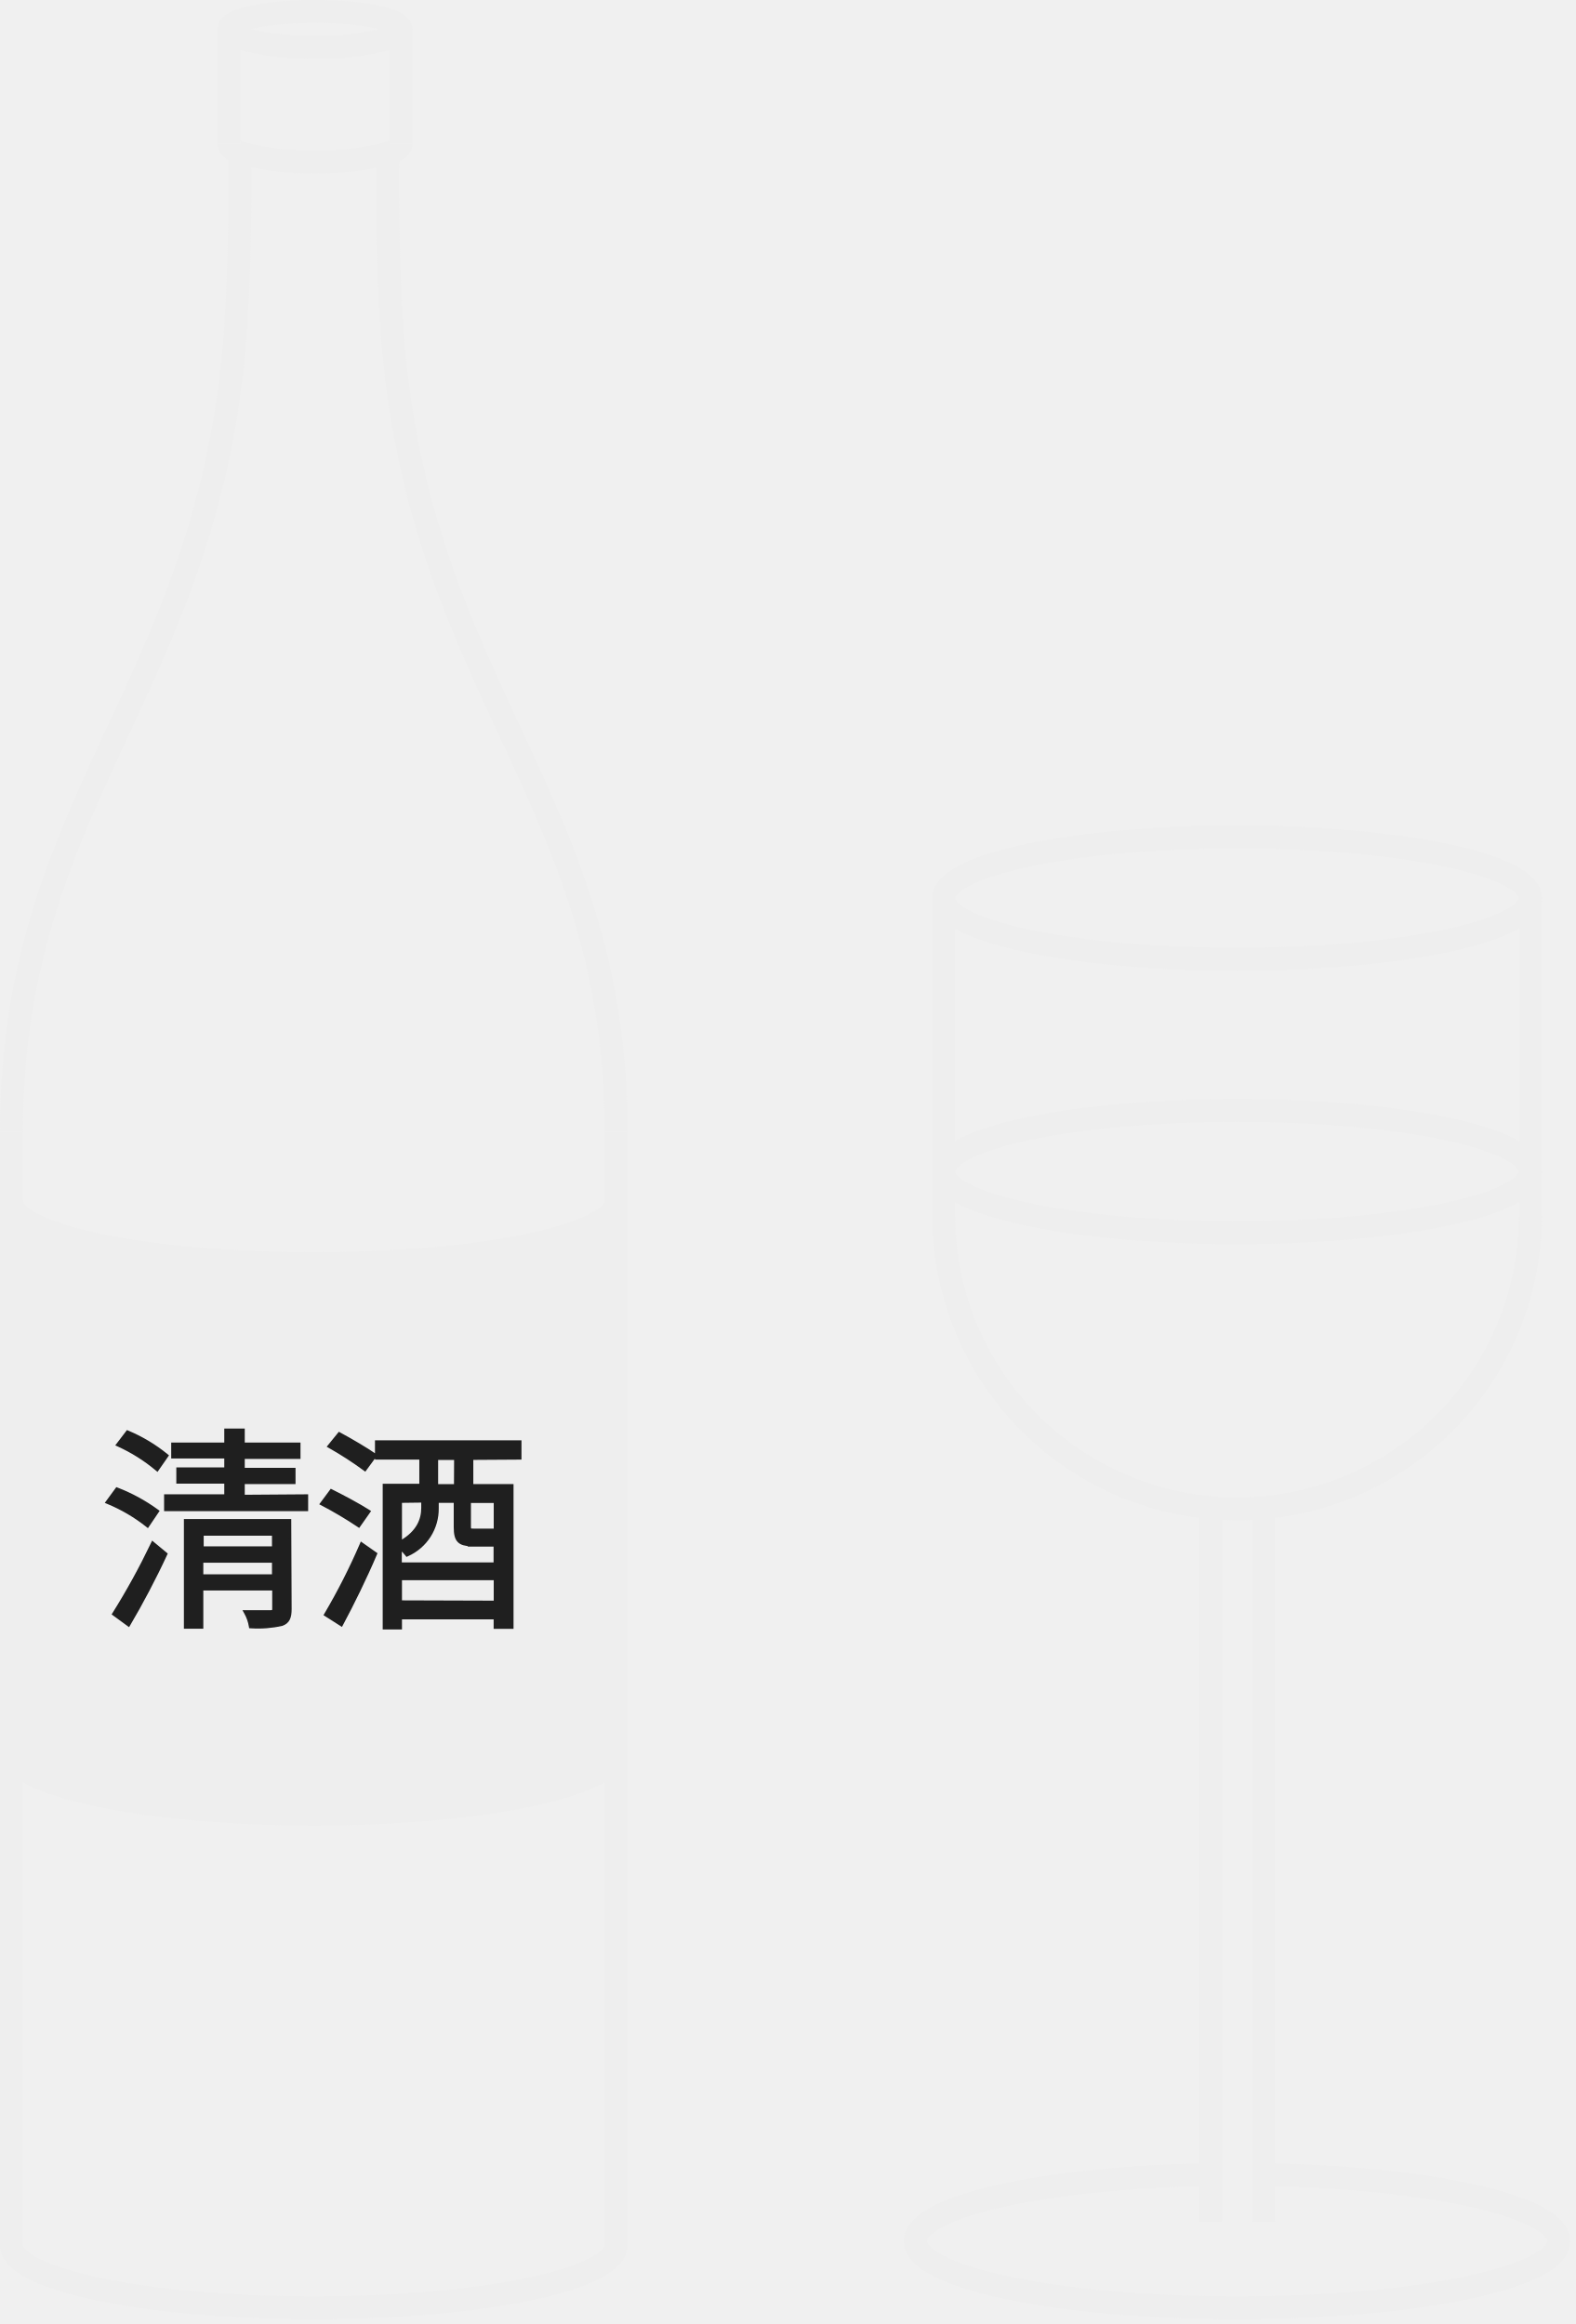
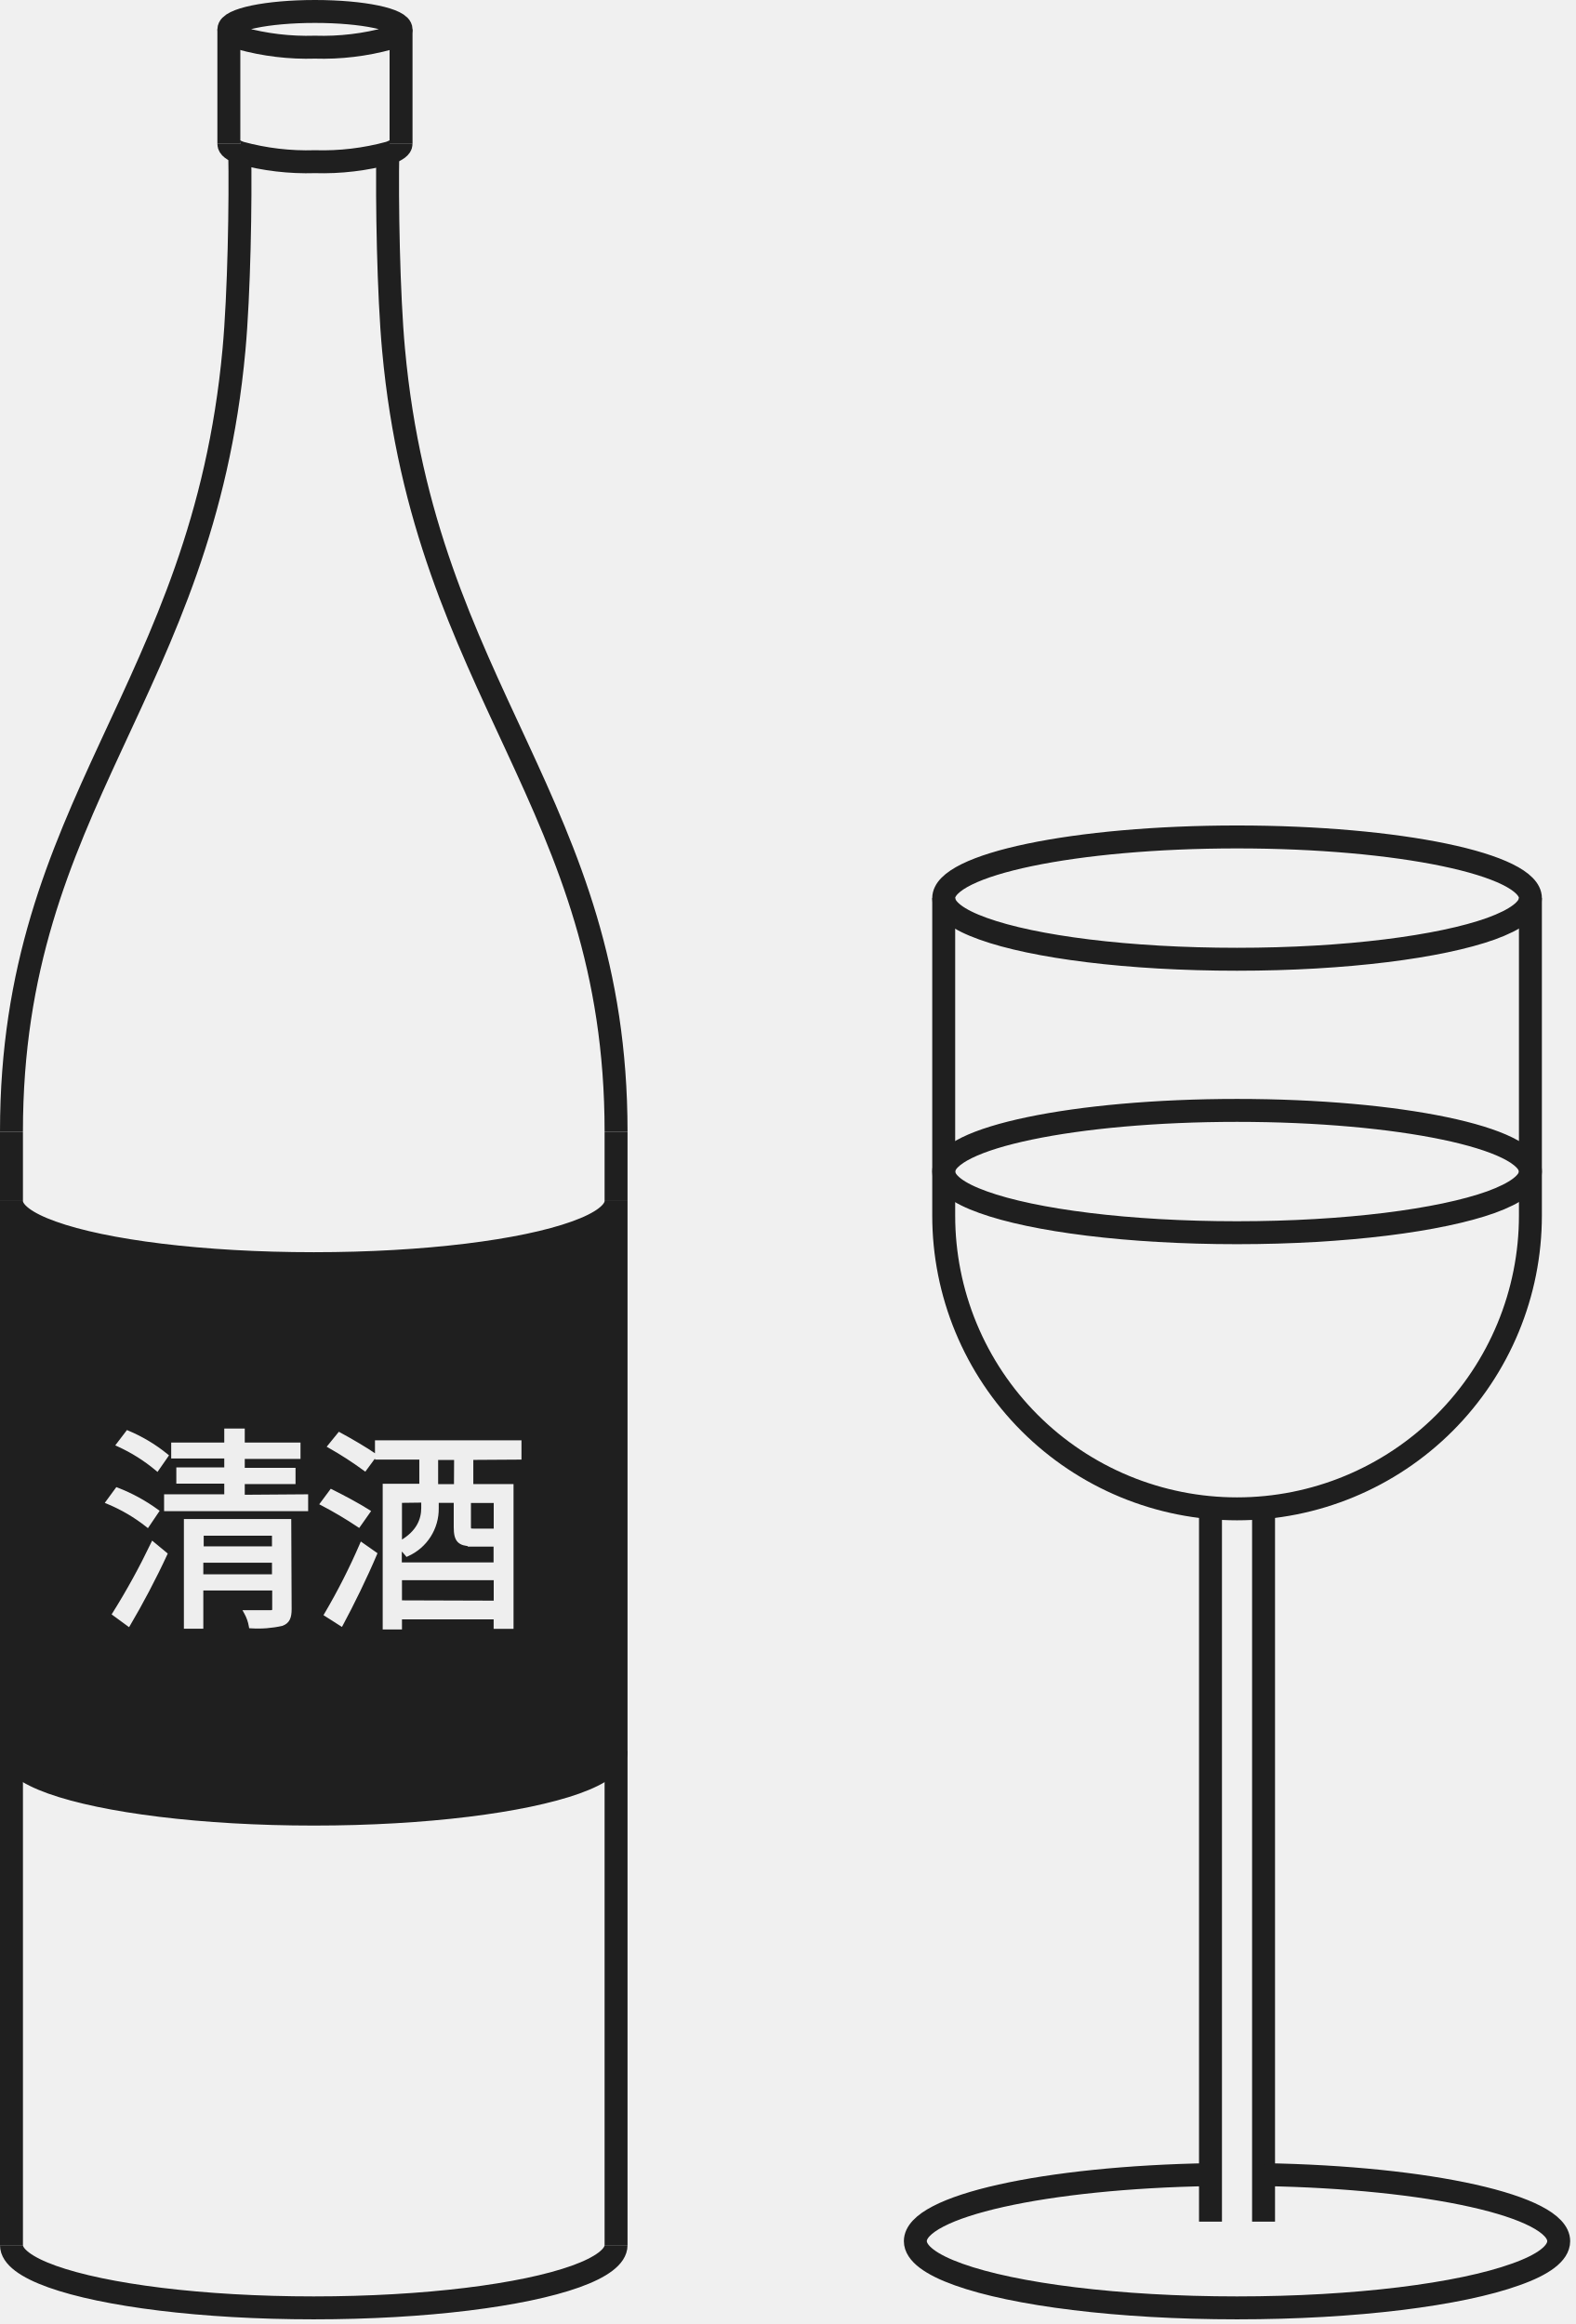
<svg xmlns="http://www.w3.org/2000/svg" width="206" height="304" viewBox="0 0 206 304" fill="none">
  <g clip-path="url(#clip0_67_131)">
-     <path d="M1.5 157.1V148.02" stroke="#EEEEEE" stroke-width="3" stroke-miterlimit="10" />
-     <path d="M1.5 293.69V229.06" stroke="#EEEEEE" stroke-width="3" stroke-miterlimit="10" />
-     <path d="M1.5 148C1.5 105.11 26.5 90.54 30.6 45.75C31.27 38.49 31.48 26.34 31.35 19.68" stroke="#EEEEEE" stroke-width="3" stroke-miterlimit="10" />
-     <path d="M80.57 157.1V148.02" stroke="#EEEEEE" stroke-width="3" stroke-miterlimit="10" />
-     <path d="M80.57 157.1V229.1C80.57 230.59 78.64 231.99 75.27 233.2C68.43 235.64 55.66 237.3 41.04 237.3C26.42 237.3 13.64 235.64 6.8 233.2C3.43 231.99 1.5 230.59 1.5 229.1V157.1C1.5 158.6 3.43 160 6.8 161.2C13.64 163.66 26.41 165.3 41.04 165.3C55.67 165.3 68.43 163.66 75.27 161.2C78.64 160 80.57 158.6 80.57 157.1Z" fill="#EEEEEE" stroke="#EEEEEE" stroke-width="3" stroke-miterlimit="10" />
-     <path d="M80.57 293.69V229.06" stroke="#EEEEEE" stroke-width="3" stroke-miterlimit="10" />
-     <path d="M80.57 148C80.57 105.11 55.57 90.54 51.47 45.75C50.8 38.49 50.59 26.34 50.72 19.68" stroke="#EEEEEE" stroke-width="3" stroke-miterlimit="10" />
-     <path d="M52.45 3.84C52.45 4.26 51.9 4.66 50.94 5C47.767 5.877 44.48 6.271 41.19 6.17C37.9 6.271 34.613 5.876 31.44 5C30.44 4.66 29.93 4.26 29.93 3.84C29.93 2.55 34.93 1.5 41.19 1.5C47.45 1.5 52.45 2.55 52.45 3.84Z" stroke="#EEEEEE" stroke-width="3" stroke-miterlimit="10" />
-     <path d="M52.45 18.82C52.45 19.24 51.9 19.64 50.94 19.99C47.765 20.858 44.48 21.248 41.19 21.15C37.901 21.251 34.615 20.863 31.44 20C30.44 19.65 29.93 19.25 29.93 18.83" stroke="#EEEEEE" stroke-width="3" stroke-miterlimit="10" />
-     <path d="M29.93 18.82V3.84" stroke="#EEEEEE" stroke-width="3" stroke-miterlimit="10" />
-     <path d="M52.45 18.82V3.84" stroke="#EEEEEE" stroke-width="3" stroke-miterlimit="10" />
-     <path d="M80.57 293.69C80.57 295.18 78.64 296.58 75.27 297.79C68.43 300.24 55.66 301.89 41.03 301.89C26.4 301.89 13.64 300.24 6.8 297.79C3.43 296.58 1.5 295.18 1.5 293.69" stroke="#EEEEEE" stroke-width="3" stroke-miterlimit="10" />
-     <path d="M19.187 199.578L19.314 199.678L19.404 199.544L20.594 197.784L20.675 197.664L20.558 197.579C18.961 196.415 17.218 195.464 15.374 194.75L15.267 194.709L15.199 194.801L14.049 196.371L13.936 196.525L14.113 196.599C15.933 197.354 17.64 198.356 19.187 199.578ZM14.873 211.02L14.799 211.139L14.911 211.221L16.701 212.531L16.835 212.629L16.919 212.487C18.472 209.872 20.324 206.368 21.706 203.363L21.754 203.258L21.666 203.185L20.096 201.885L19.948 201.762L19.865 201.935C18.373 205.056 16.707 208.089 14.873 211.02ZM20.444 192.215L20.57 192.32L20.663 192.186L21.823 190.516L21.902 190.401L21.795 190.314C20.268 189.072 18.572 188.054 16.758 187.292L16.651 187.247L16.581 187.339L15.421 188.859L15.307 189.009L15.478 189.087C17.266 189.901 18.937 190.954 20.444 192.215ZM40.15 195.77V195.619L39.999 195.62L31.86 195.679V193.98H38.35H38.5V193.83V192.31V192.16H38.35H31.86V190.69H39H39.15V190.54V189V188.85H39H31.86V187.17V187.02H31.71H29.63H29.48V187.17V188.85H22.69H22.54V189V190.48V190.63H22.69H29.48V192.1H23.36H23.21V192.25V193.77V193.92H23.36H29.48V195.62H21.76H21.61V195.77V197.37V197.52H21.76H40H40.15V197.37V195.77ZM37.99 210.48L37.99 210.479L37.94 198.999L37.939 198.85H37.79H24.35H24.2V199V212.75V212.9H24.35H26.29H26.44V212.75V207.9H35.75V210.45C35.75 210.626 35.717 210.688 35.685 210.717C35.648 210.75 35.567 210.78 35.37 210.78H35.368H35.365H35.363H35.36H35.358H35.355H35.353H35.351H35.348H35.346H35.343H35.34H35.338H35.335H35.333H35.33H35.327H35.324H35.322H35.319H35.316H35.313H35.311H35.308H35.305H35.302H35.299H35.296H35.293H35.29H35.287H35.284H35.281H35.278H35.275H35.272H35.269H35.266H35.263H35.26H35.257H35.253H35.25H35.247H35.244H35.24H35.237H35.234H35.231H35.227H35.224H35.221H35.217H35.214H35.21H35.207H35.203H35.2H35.196H35.193H35.189H35.186H35.182H35.178H35.175H35.171H35.167H35.164H35.16H35.156H35.153H35.149H35.145H35.141H35.138H35.134H35.13H35.126H35.122H35.118H35.114H35.11H35.106H35.102H35.098H35.094H35.09H35.086H35.082H35.078H35.074H35.07H35.066H35.062H35.057H35.053H35.049H35.045H35.041H35.036H35.032H35.028H35.023H35.019H35.015H35.01H35.006H35.002H34.997H34.993H34.988H34.984H34.979H34.975H34.97H34.966H34.961H34.957H34.952H34.947H34.943H34.938H34.934H34.929H34.924H34.92H34.915H34.91H34.905H34.901H34.896H34.891H34.886H34.881H34.877H34.872H34.867H34.862H34.857H34.852H34.847H34.842H34.837H34.832H34.827H34.822H34.817H34.812H34.807H34.802H34.797H34.792H34.786H34.781H34.776H34.771H34.766H34.761H34.755H34.75H34.745H34.74H34.734H34.729H34.724H34.718H34.713H34.708H34.702H34.697H34.691H34.686H34.681H34.675H34.67H34.664H34.659H34.653H34.648H34.642H34.637H34.631H34.626H34.62H34.614H34.609H34.603H34.597H34.592H34.586H34.58H34.575H34.569H34.563H34.557H34.552H34.546H34.54H34.534H34.528H34.523H34.517H34.511H34.505H34.499H34.493H34.487H34.481H34.475H34.469H34.463H34.457H34.451H34.445H34.439H34.433H34.427H34.421H34.415H34.409H34.403H34.397H34.391H34.385H34.378H34.372H34.366H34.36H34.354H34.347H34.341H34.335H34.329H34.322H34.316H34.31H34.303H34.297H34.291H34.285H34.278H34.272H34.265H34.259H34.252H34.246H34.24H34.233H34.227H34.22H34.214H34.207H34.201H34.194H34.188H34.181H34.175H34.168H34.161H34.155H34.148H34.142H34.135H34.129H34.122H34.115H34.108H34.102H34.095H34.088H34.082H34.075H34.068H34.062H34.055H34.048H34.041H34.034H34.028H34.021H34.014H34.007H34H33.993H33.986H33.98H33.973H33.966H33.959H33.952H33.945H33.938H33.931H33.924H33.917H33.91H33.903H33.896H33.889H33.882H33.875H33.868H33.861H33.854H33.847H33.84H33.833H33.826H33.819H33.811H33.804H33.797H33.79H33.783H33.776H33.768H33.761H33.754H33.747H33.74H33.732H33.725H33.718H33.711H33.703H33.696H33.689H33.681H33.674H33.667H33.66H33.652H33.645H33.638H33.63H33.623H33.615H33.608H33.601H33.593H33.586H33.578H33.571H33.563H33.556H33.549H33.541H33.534H33.526H33.519H33.511H33.504H33.496H33.489H33.481H33.474H33.466H33.458H33.451H33.443H33.436H33.428H33.42H33.413H33.405H33.398H33.39H33.382H33.375H33.367H33.359H33.352H33.344H33.336H33.329H33.321H33.313H33.306H33.298H33.29H33.282H33.275H33.267H33.259H33.251H33.244H33.236H33.228H33.22H33.212H33.205H33.197H33.189H33.181H33.173H33.166H33.158H33.15H33.142H33.134H33.126H33.118H33.111H33.103H33.095H33.087H33.079H33.071H33.063H33.055H33.047H33.039H33.031H33.023H33.015H33.007H32.999H32.992H32.983H32.975H32.968H32.959H32.952H32.944H32.935H32.927H32.919H32.911H32.903H32.895H32.887H32.879H32.871H32.863H32.855H32.847H32.839H32.831H32.823H32.815H32.806H32.798H32.79H32.782H32.774H32.766H32.758H32.749H32.741H32.733H32.725H32.717H32.709H32.7H32.692H32.684H32.676H32.668H32.66H32.651H32.643H32.635H32.627H32.619H32.61H32.602H32.594H32.586H32.578H32.569H32.561H32.553H32.544H32.536H32.528H32.52H32.511H32.503H32.495H32.487H32.478H32.47H32.462H32.453H32.445H32.437H32.429H32.42H32.412H32.404H32.395H32.387H32.379H32.37H32.362H32.354H32.345H32.337H32.329H32.32H32.312H32.304H32.295H32.287H32.279H32.27H32.262H32.254H32.245H32.237H32.228H32.22H31.965L32.089 211.003C32.387 211.538 32.591 212.121 32.692 212.725L32.712 212.842L32.83 212.85C34.186 212.939 35.547 212.833 36.873 212.536L36.882 212.534L36.891 212.531C37.306 212.38 37.589 212.147 37.763 211.798C37.933 211.458 37.99 211.022 37.99 210.48ZM35.72 202.43H26.49V200.73H35.72V202.43ZM26.44 204.27H35.72V206.08H26.44V204.27Z" fill="#1F1F1F" stroke="#1F1F1F" stroke-width="0.3" />
-     <path d="M46.817 199.585L46.938 199.666L47.023 199.546L48.233 197.826L48.322 197.699L48.191 197.614C47.054 196.879 44.938 195.746 43.417 194.986L43.304 194.93L43.23 195.031L42.08 196.581L41.975 196.722L42.13 196.803C43.741 197.646 45.305 198.575 46.817 199.585ZM42.581 211.104L42.507 211.229L42.629 211.307L44.529 212.517L44.666 212.603L44.742 212.461C46.134 209.878 47.866 206.343 49.138 203.339L49.185 203.227L49.086 203.157L47.406 201.977L47.255 201.871L47.182 202.041C45.838 205.154 44.301 208.181 42.581 211.104ZM44.461 187.538L44.352 187.479L44.274 187.575L43.064 189.065L42.952 189.203L43.106 189.291C44.667 190.175 46.175 191.15 47.621 192.211L47.742 192.3L47.831 192.179L49.071 190.489L49.162 190.365L49.036 190.277C47.989 189.542 45.933 188.329 44.461 187.538ZM67.01 194.43V194.28H66.86H61.75V190.819L67.901 190.78L68.05 190.779V190.63V188.71V188.56H67.9H49.34H49.19V188.71V190.63V190.78H49.34H54.99V194.24H50.35H50.2V194.39V212.85V213H50.35H52.27H52.42V212.85V211.68H64.71V212.77V212.92H64.86H66.86H67.01V212.77V194.43ZM61.85 202.16H64.7V204.53H52.4V202.608C52.668 202.842 52.913 203.101 53.132 203.382L53.204 203.475L53.311 203.427C54.492 202.898 55.493 202.035 56.189 200.944C56.885 199.853 57.247 198.583 57.23 197.289V196.44H59.49V199.75C59.49 200.636 59.604 201.25 59.992 201.631C60.326 201.958 60.832 202.085 61.535 202.113L61.488 202.16H61.85ZM64.341 200.11L64.341 200.11H64.33H62.05C61.89 200.11 61.771 200.107 61.679 200.096C61.587 200.085 61.539 200.067 61.513 200.05C61.476 200.026 61.44 199.976 61.44 199.73V196.45H64.72V200.09C64.595 200.113 64.468 200.12 64.341 200.11ZM55.24 196.402V197.25C55.24 197.975 55.097 198.77 54.649 199.55C54.228 200.283 53.534 201.01 52.42 201.654V196.438L55.24 196.402ZM52.42 206.55H64.72V209.53L52.42 209.491V206.55ZM57.15 194.29V190.83H59.539L59.521 194.29H57.15Z" fill="#1F1F1F" stroke="#1F1F1F" stroke-width="0.3" />
-     <path d="M200.15 117.48C200.15 118.93 198.27 120.29 195 121.48C188.36 123.86 176 125.48 161.78 125.48C147.56 125.48 135.2 123.88 128.56 121.48C125.29 120.31 123.42 118.95 123.42 117.48C123.42 113.08 140.59 109.48 161.78 109.48C182.97 109.48 200.15 113.08 200.15 117.48Z" stroke="#EEEEEE" stroke-width="3" stroke-miterlimit="10" />
-     <path d="M200.15 153.25C200.15 154.7 198.27 156.06 195 157.25C188.36 159.63 176 161.25 161.78 161.25C147.56 161.25 135.2 159.65 128.56 157.25C125.29 156.08 123.42 154.72 123.42 153.25C123.42 148.85 140.59 145.25 161.78 145.25C182.97 145.25 200.15 148.85 200.15 153.25Z" stroke="#EEEEEE" stroke-width="3" stroke-miterlimit="10" />
-     <path d="M200.15 117.48V159C200.15 169.176 196.107 178.936 188.912 186.132C181.716 193.327 171.956 197.37 161.78 197.37C156.742 197.37 151.753 196.377 147.098 194.449C142.443 192.521 138.214 189.694 134.652 186.131C131.09 182.568 128.264 178.338 126.337 173.683C124.41 169.028 123.419 164.038 123.42 159V117.48" stroke="#EEEEEE" stroke-width="3" stroke-miterlimit="10" />
-     <path d="M165.25 290.61V197.36" stroke="#EEEEEE" stroke-width="3" stroke-miterlimit="10" />
-     <path d="M158.31 290.61V197.36" stroke="#EEEEEE" stroke-width="3" stroke-miterlimit="10" />
-     <path d="M165.25 284.46C186.86 284.82 203.85 288.58 203.85 293.16C203.85 294.75 201.85 296.24 198.21 297.52C190.93 300.14 177.34 301.89 161.78 301.89C146.22 301.89 132.63 300.14 125.35 297.52C121.77 296.24 119.71 294.75 119.71 293.16C119.71 288.58 136.71 284.82 158.31 284.46" stroke="#EEEEEE" stroke-width="3" stroke-miterlimit="10" />
+     <path d="M1.5 157.1V148.02" stroke="#1F1F1F" stroke-width="3" stroke-miterlimit="10" />
+     <path d="M1.5 293.69V229.06" stroke="#1F1F1F" stroke-width="3" stroke-miterlimit="10" />
+     <path d="M1.5 148C1.5 105.11 26.5 90.54 30.6 45.75C31.27 38.49 31.48 26.34 31.35 19.68" stroke="#1F1F1F" stroke-width="3" stroke-miterlimit="10" />
+     <path d="M80.57 157.1V148.02" stroke="#1F1F1F" stroke-width="3" stroke-miterlimit="10" />
+     <path d="M80.57 157.1V229.1C80.57 230.59 78.64 231.99 75.27 233.2C68.43 235.64 55.66 237.3 41.04 237.3C26.42 237.3 13.64 235.64 6.8 233.2C3.43 231.99 1.5 230.59 1.5 229.1V157.1C1.5 158.6 3.43 160 6.8 161.2C13.64 163.66 26.41 165.3 41.04 165.3C55.67 165.3 68.43 163.66 75.27 161.2C78.64 160 80.57 158.6 80.57 157.1Z" fill="#1F1F1F" stroke="#1F1F1F" stroke-width="3" stroke-miterlimit="10" />
+     <path d="M80.57 293.69V229.06" stroke="#1F1F1F" stroke-width="3" stroke-miterlimit="10" />
+     <path d="M80.57 148C80.57 105.11 55.57 90.54 51.47 45.75C50.8 38.49 50.59 26.34 50.72 19.68" stroke="#1F1F1F" stroke-width="3" stroke-miterlimit="10" />
+     <path d="M52.45 3.84C52.45 4.26 51.9 4.66 50.94 5C47.767 5.877 44.48 6.271 41.19 6.17C37.9 6.271 34.613 5.876 31.44 5C30.44 4.66 29.93 4.26 29.93 3.84C29.93 2.55 34.93 1.5 41.19 1.5C47.45 1.5 52.45 2.55 52.45 3.84Z" stroke="#1F1F1F" stroke-width="3" stroke-miterlimit="10" />
+     <path d="M52.45 18.82C52.45 19.24 51.9 19.64 50.94 19.99C47.765 20.858 44.48 21.248 41.19 21.15C37.901 21.251 34.615 20.863 31.44 20C30.44 19.65 29.93 19.25 29.93 18.83" stroke="#1F1F1F" stroke-width="3" stroke-miterlimit="10" />
+     <path d="M29.93 18.82V3.84" stroke="#1F1F1F" stroke-width="3" stroke-miterlimit="10" />
+     <path d="M52.45 18.82V3.84" stroke="#1F1F1F" stroke-width="3" stroke-miterlimit="10" />
+     <path d="M80.57 293.69C80.57 295.18 78.64 296.58 75.27 297.79C68.43 300.24 55.66 301.89 41.03 301.89C26.4 301.89 13.64 300.24 6.8 297.79C3.43 296.58 1.5 295.18 1.5 293.69" stroke="#1F1F1F" stroke-width="3" stroke-miterlimit="10" />
+     <path d="M19.187 199.578L19.314 199.678L19.404 199.544L20.594 197.784L20.675 197.664L20.558 197.579C18.961 196.415 17.218 195.464 15.374 194.75L15.267 194.709L15.199 194.801L14.049 196.371L13.936 196.525L14.113 196.599C15.933 197.354 17.64 198.356 19.187 199.578ZM14.873 211.02L14.799 211.139L14.911 211.221L16.701 212.531L16.835 212.629L16.919 212.487C18.472 209.872 20.324 206.368 21.706 203.363L21.754 203.258L21.666 203.185L20.096 201.885L19.948 201.762L19.865 201.935C18.373 205.056 16.707 208.089 14.873 211.02ZM20.444 192.215L20.57 192.32L20.663 192.186L21.823 190.516L21.902 190.401L21.795 190.314C20.268 189.072 18.572 188.054 16.758 187.292L16.651 187.247L16.581 187.339L15.421 188.859L15.307 189.009L15.478 189.087C17.266 189.901 18.937 190.954 20.444 192.215ZM40.15 195.77V195.619L39.999 195.62L31.86 195.679V193.98H38.35H38.5V193.83V192.31V192.16H38.35H31.86V190.69H39H39.15V190.54V189V188.85H39H31.86V187.17V187.02H31.71H29.63H29.48V187.17V188.85H22.69H22.54V189V190.48V190.63H22.69H29.48V192.1H23.36H23.21V192.25V193.77V193.92H23.36H29.48V195.62H21.76H21.61V195.77V197.37V197.52H21.76H40H40.15V197.37V195.77ZM37.99 210.48L37.99 210.479L37.94 198.999L37.939 198.85H37.79H24.35H24.2V199V212.75V212.9H24.35H26.29H26.44V212.75V207.9H35.75V210.45C35.75 210.626 35.717 210.688 35.685 210.717C35.648 210.75 35.567 210.78 35.37 210.78H35.368H35.365H35.363H35.36H35.358H35.355H35.353H35.351H35.348H35.346H35.343H35.34H35.338H35.335H35.333H35.33H35.327H35.324H35.322H35.319H35.316H35.313H35.311H35.308H35.305H35.302H35.299H35.296H35.293H35.29H35.287H35.284H35.281H35.278H35.275H35.272H35.269H35.266H35.263H35.26H35.257H35.253H35.25H35.247H35.244H35.24H35.237H35.234H35.231H35.227H35.224H35.221H35.217H35.214H35.21H35.207H35.203H35.2H35.196H35.193H35.189H35.186H35.182H35.178H35.175H35.171H35.167H35.164H35.16H35.156H35.153H35.149H35.145H35.141H35.138H35.134H35.13H35.126H35.122H35.118H35.114H35.11H35.106H35.102H35.098H35.094H35.09H35.086H35.082H35.078H35.074H35.07H35.066H35.062H35.057H35.053H35.049H35.045H35.041H35.036H35.032H35.028H35.023H35.019H35.015H35.01H35.006H35.002H34.997H34.993H34.988H34.984H34.979H34.975H34.97H34.966H34.961H34.957H34.952H34.947H34.943H34.938H34.934H34.929H34.924H34.92H34.915H34.91H34.905H34.901H34.896H34.891H34.886H34.881H34.877H34.872H34.867H34.862H34.857H34.852H34.847H34.842H34.837H34.832H34.827H34.822H34.817H34.812H34.807H34.802H34.797H34.792H34.786H34.781H34.776H34.771H34.766H34.761H34.755H34.75H34.745H34.74H34.734H34.729H34.724H34.718H34.713H34.708H34.702H34.697H34.691H34.686H34.681H34.675H34.67H34.664H34.659H34.653H34.648H34.642H34.637H34.631H34.626H34.62H34.614H34.609H34.603H34.597H34.592H34.586H34.58H34.575H34.569H34.563H34.557H34.552H34.546H34.54H34.534H34.528H34.523H34.517H34.511H34.505H34.499H34.493H34.487H34.481H34.475H34.469H34.463H34.457H34.451H34.445H34.439H34.433H34.427H34.421H34.415H34.409H34.403H34.397H34.391H34.385H34.378H34.372H34.366H34.36H34.354H34.347H34.341H34.335H34.329H34.322H34.316H34.31H34.303H34.297H34.291H34.285H34.278H34.272H34.265H34.259H34.252H34.246H34.24H34.233H34.227H34.22H34.214H34.207H34.201H34.194H34.188H34.181H34.175H34.168H34.161H34.155H34.148H34.142H34.135H34.129H34.122H34.115H34.108H34.102H34.095H34.088H34.082H34.075H34.068H34.062H34.055H34.048H34.041H34.034H34.028H34.021H34.014H34.007H34H33.993H33.986H33.98H33.973H33.966H33.959H33.952H33.945H33.938H33.931H33.924H33.917H33.91H33.903H33.896H33.889H33.882H33.875H33.868H33.861H33.854H33.847H33.84H33.833H33.826H33.819H33.811H33.804H33.797H33.79H33.783H33.776H33.768H33.761H33.754H33.747H33.74H33.732H33.725H33.718H33.711H33.703H33.696H33.689H33.681H33.674H33.667H33.66H33.652H33.645H33.638H33.63H33.623H33.615H33.608H33.601H33.593H33.586H33.578H33.571H33.563H33.556H33.549H33.541H33.534H33.526H33.519H33.511H33.504H33.496H33.489H33.481H33.474H33.466H33.458H33.451H33.443H33.436H33.428H33.42H33.413H33.405H33.398H33.39H33.382H33.375H33.367H33.359H33.352H33.344H33.336H33.329H33.321H33.313H33.306H33.298H33.29H33.282H33.275H33.267H33.259H33.251H33.244H33.236H33.228H33.22H33.212H33.205H33.197H33.189H33.181H33.173H33.166H33.158H33.15H33.142H33.134H33.126H33.118H33.111H33.103H33.095H33.087H33.079H33.071H33.063H33.055H33.047H33.039H33.031H33.023H33.015H33.007H32.999H32.992H32.983H32.975H32.968H32.959H32.952H32.944H32.935H32.927H32.919H32.911H32.903H32.895H32.887H32.879H32.871H32.863H32.855H32.847H32.839H32.831H32.823H32.815H32.806H32.798H32.79H32.782H32.774H32.766H32.758H32.749H32.741H32.733H32.725H32.717H32.709H32.7H32.692H32.684H32.676H32.668H32.66H32.651H32.643H32.635H32.627H32.619H32.61H32.602H32.594H32.586H32.578H32.569H32.561H32.553H32.544H32.536H32.528H32.52H32.511H32.503H32.495H32.487H32.478H32.47H32.462H32.453H32.445H32.437H32.429H32.42H32.412H32.404H32.395H32.387H32.379H32.37H32.362H32.354H32.345H32.337H32.329H32.32H32.312H32.304H32.295H32.287H32.279H32.27H32.262H32.254H32.245H32.237H32.228H32.22H31.965L32.089 211.003C32.387 211.538 32.591 212.121 32.692 212.725L32.712 212.842L32.83 212.85C34.186 212.939 35.547 212.833 36.873 212.536L36.882 212.534L36.891 212.531C37.306 212.38 37.589 212.147 37.763 211.798C37.933 211.458 37.99 211.022 37.99 210.48ZM35.72 202.43H26.49V200.73H35.72V202.43ZM26.44 204.27H35.72V206.08H26.44V204.27Z" fill="#EEEEEE" stroke="#EEEEEE" stroke-width="0.3" />
+     <path d="M46.817 199.585L46.938 199.666L47.023 199.546L48.233 197.826L48.322 197.699L48.191 197.614C47.054 196.879 44.938 195.746 43.417 194.986L43.304 194.93L43.23 195.031L42.08 196.581L41.975 196.722L42.13 196.803C43.741 197.646 45.305 198.575 46.817 199.585ZM42.581 211.104L42.507 211.229L42.629 211.307L44.529 212.517L44.666 212.603L44.742 212.461C46.134 209.878 47.866 206.343 49.138 203.339L49.185 203.227L49.086 203.157L47.406 201.977L47.255 201.871L47.182 202.041C45.838 205.154 44.301 208.181 42.581 211.104ZM44.461 187.538L44.352 187.479L44.274 187.575L43.064 189.065L42.952 189.203L43.106 189.291C44.667 190.175 46.175 191.15 47.621 192.211L47.742 192.3L47.831 192.179L49.071 190.489L49.162 190.365L49.036 190.277C47.989 189.542 45.933 188.329 44.461 187.538ZM67.01 194.43V194.28H66.86H61.75V190.819L67.901 190.78L68.05 190.779V190.63V188.71V188.56H67.9H49.34H49.19V188.71V190.63V190.78H49.34H54.99V194.24H50.35H50.2V194.39V212.85V213H50.35H52.27H52.42V212.85V211.68H64.71V212.77V212.92H64.86H66.86H67.01V212.77V194.43ZM61.85 202.16H64.7V204.53H52.4V202.608C52.668 202.842 52.913 203.101 53.132 203.382L53.204 203.475L53.311 203.427C54.492 202.898 55.493 202.035 56.189 200.944C56.885 199.853 57.247 198.583 57.23 197.289V196.44H59.49V199.75C59.49 200.636 59.604 201.25 59.992 201.631C60.326 201.958 60.832 202.085 61.535 202.113L61.488 202.16H61.85ZM64.341 200.11L64.341 200.11H64.33H62.05C61.89 200.11 61.771 200.107 61.679 200.096C61.587 200.085 61.539 200.067 61.513 200.05C61.476 200.026 61.44 199.976 61.44 199.73V196.45H64.72V200.09C64.595 200.113 64.468 200.12 64.341 200.11ZM55.24 196.402V197.25C55.24 197.975 55.097 198.77 54.649 199.55C54.228 200.283 53.534 201.01 52.42 201.654V196.438L55.24 196.402ZM52.42 206.55H64.72V209.53L52.42 209.491V206.55ZM57.15 194.29V190.83H59.539L59.521 194.29H57.15Z" fill="#EEEEEE" stroke="#EEEEEE" stroke-width="0.3" />
+     <path d="M200.15 117.48C200.15 118.93 198.27 120.29 195 121.48C188.36 123.86 176 125.48 161.78 125.48C147.56 125.48 135.2 123.88 128.56 121.48C125.29 120.31 123.42 118.95 123.42 117.48C123.42 113.08 140.59 109.48 161.78 109.48C182.97 109.48 200.15 113.08 200.15 117.48Z" stroke="#1F1F1F" stroke-width="3" stroke-miterlimit="10" />
+     <path d="M200.15 153.25C200.15 154.7 198.27 156.06 195 157.25C188.36 159.63 176 161.25 161.78 161.25C147.56 161.25 135.2 159.65 128.56 157.25C125.29 156.08 123.42 154.72 123.42 153.25C123.42 148.85 140.59 145.25 161.78 145.25C182.97 145.25 200.15 148.85 200.15 153.25Z" stroke="#1F1F1F" stroke-width="3" stroke-miterlimit="10" />
+     <path d="M200.15 117.48V159C200.15 169.176 196.107 178.936 188.912 186.132C181.716 193.327 171.956 197.37 161.78 197.37C156.742 197.37 151.753 196.377 147.098 194.449C142.443 192.521 138.214 189.694 134.652 186.131C131.09 182.568 128.264 178.338 126.337 173.683C124.41 169.028 123.419 164.038 123.42 159V117.48" stroke="#1F1F1F" stroke-width="3" stroke-miterlimit="10" />
+     <path d="M165.25 290.61V197.36" stroke="#1F1F1F" stroke-width="3" stroke-miterlimit="10" />
+     <path d="M158.31 290.61V197.36" stroke="#1F1F1F" stroke-width="3" stroke-miterlimit="10" />
+     <path d="M165.25 284.46C186.86 284.82 203.85 288.58 203.85 293.16C203.85 294.75 201.85 296.24 198.21 297.52C190.93 300.14 177.34 301.89 161.78 301.89C146.22 301.89 132.63 300.14 125.35 297.52C121.77 296.24 119.71 294.75 119.71 293.16C119.71 288.58 136.71 284.82 158.31 284.46" stroke="#1F1F1F" stroke-width="3" stroke-miterlimit="10" />
  </g>
  <defs>
    <clipPath id="clip0_67_131">
      <rect width="205.35" height="303.39" fill="white" />
    </clipPath>
  </defs>
</svg>
